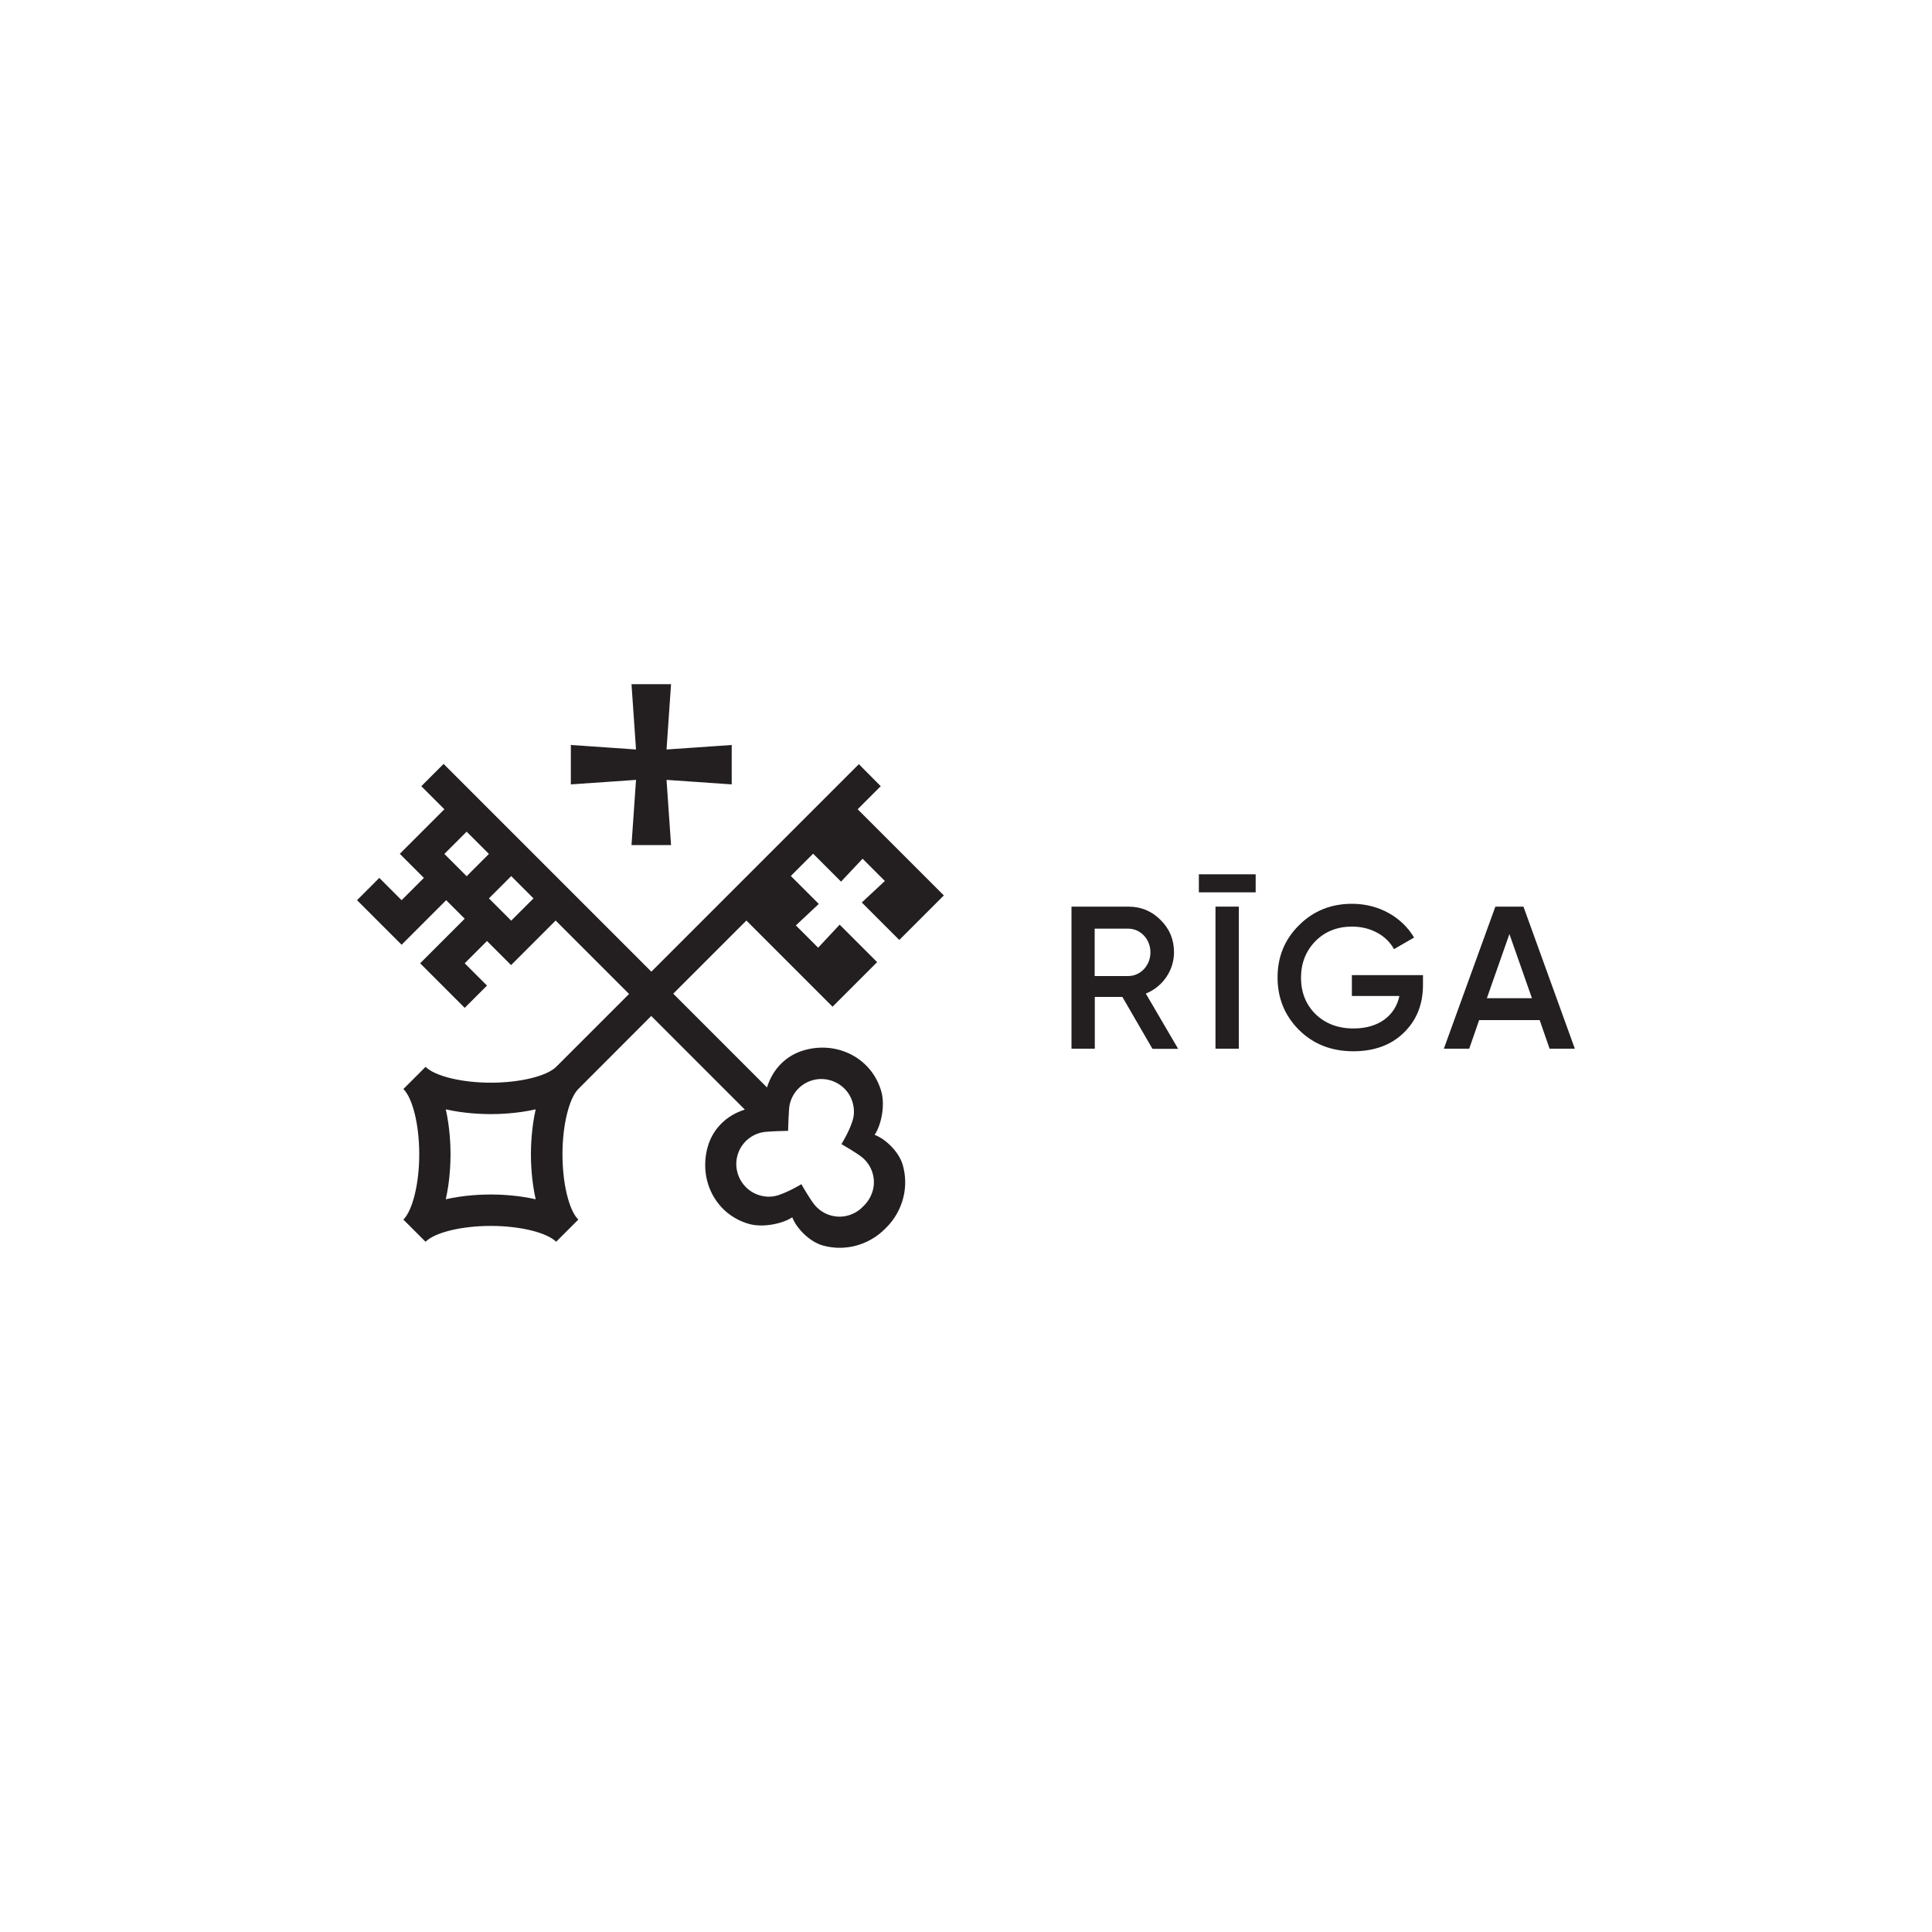
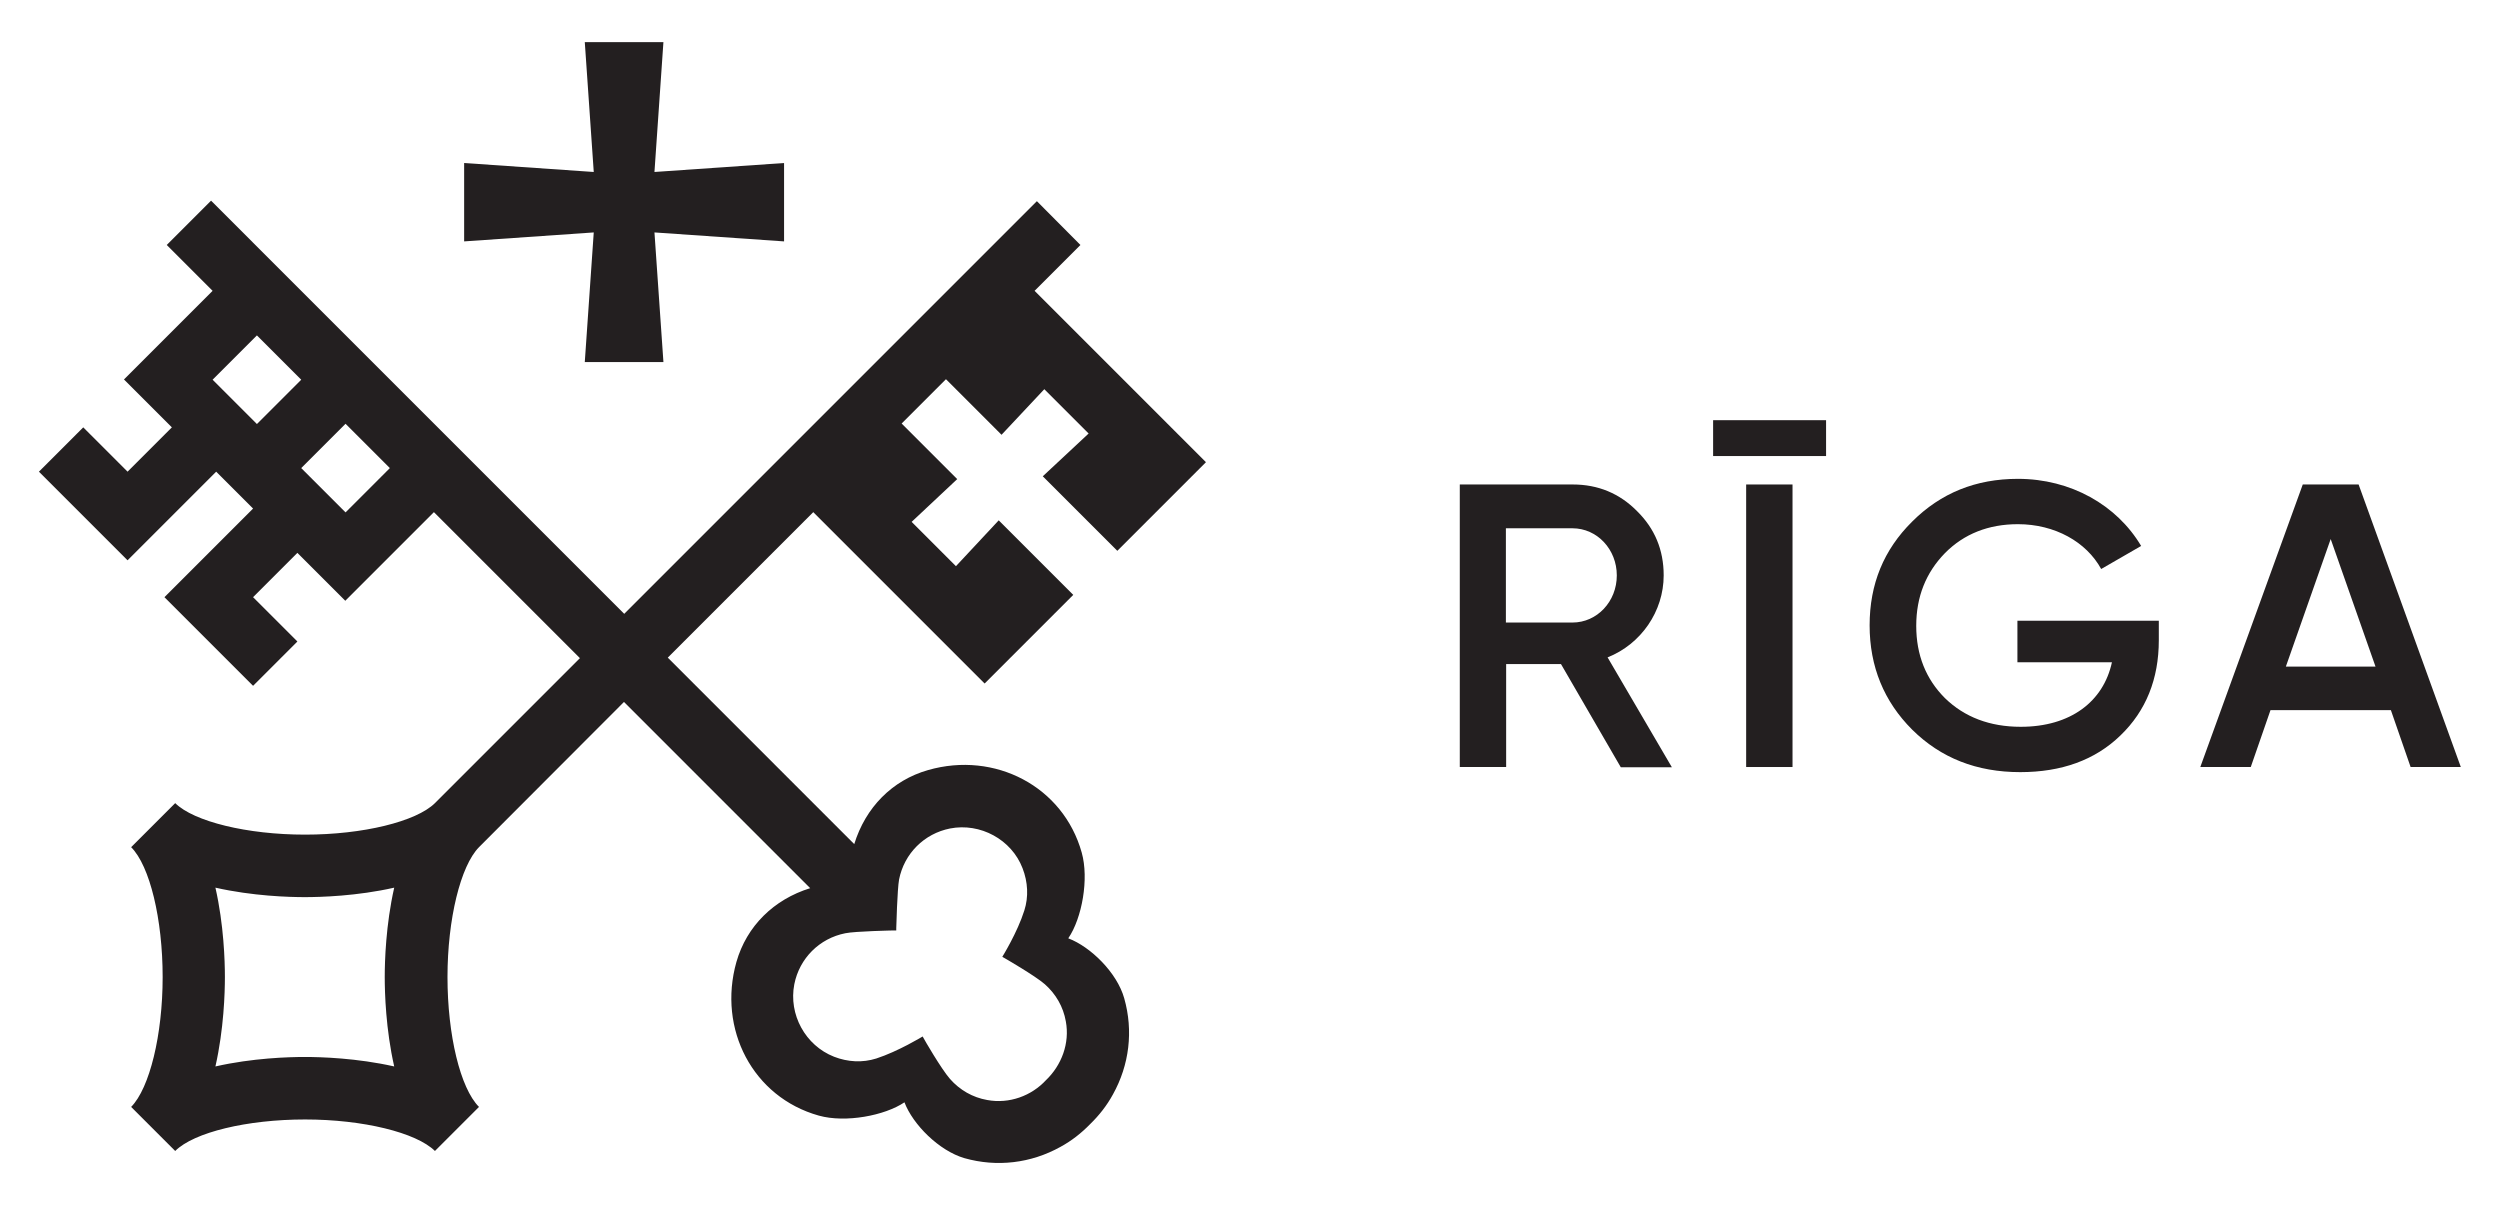
- <svg xmlns="http://www.w3.org/2000/svg" id="Layer_1" viewBox="0 0 150 150" width="200" height="200">
+ <svg xmlns="http://www.w3.org/2000/svg" viewBox="26.2 51.6 97.6 46.8" width="195" height="94" id="Layer_1">
  <defs>
    <style>.cls-1{fill:none;}.cls-2{fill:#231f20;}</style>
  </defs>
  <g>
    <path class="cls-2" d="M89.47,81.42l-2.33-4.02h-2.14v4.02h-1.81v-11.03h4.41c.99,0,1.83,.35,2.51,1.04,.69,.68,1.04,1.51,1.04,2.51,0,1.4-.88,2.68-2.19,3.2l2.51,4.29h-1.99Zm-4.48-9.33v3.69h2.6c.96,0,1.73-.82,1.73-1.84s-.77-1.84-1.73-1.84h-2.6Z" />
    <path class="cls-2" d="M93.08,67.88h4.41v1.4h-4.41v-1.4Zm1.29,2.51h1.81v11.03h-1.81v-11.03Z" />
    <path class="cls-2" d="M110.48,75.71v.76c0,1.51-.5,2.76-1.5,3.72-.99,.96-2.3,1.43-3.91,1.43-1.7,0-3.1-.55-4.22-1.66-1.1-1.1-1.66-2.46-1.66-4.07s.55-2.95,1.66-4.05c1.12-1.12,2.49-1.67,4.13-1.67,2.06,0,3.86,1.02,4.81,2.62l-1.56,.9c-.58-1.06-1.81-1.75-3.25-1.75-1.15,0-2.11,.38-2.85,1.13-.74,.76-1.12,1.7-1.12,2.84s.38,2.08,1.12,2.82c.76,.74,1.75,1.12,2.96,1.12,1.95,0,3.23-.99,3.56-2.52h-3.69v-1.62h5.52Z" />
    <path class="cls-2" d="M120.31,81.42l-.77-2.22h-4.7l-.77,2.22h-1.97l4-11.03h2.18l3.99,11.03h-1.95Zm-4.87-3.92h3.5l-1.75-4.98-1.75,4.98Z" />
    <path class="cls-2" d="M67.91,88.1c.53-.78,.81-2.31,.52-3.34-.72-2.58-3.39-3.97-6-3.22-1.4,.4-2.44,1.46-2.88,2.89l-7.28-7.28,5.68-5.68,6.69,6.69,3.46-3.46-2.91-2.91-1.67,1.79-1.73-1.73,1.78-1.67-1.9-1.9-.27-.27,1.73-1.73,2.17,2.17,1.67-1.78,1.73,1.73-1.79,1.67,2.91,2.91,3.46-3.46-6.69-6.69,1.79-1.79-1.7-1.71-16.11,16.11-16.13-16.13-1.73,1.73,1.79,1.79-1.73,1.73-1.73,1.73,1.87,1.87-1.73,1.73-1.73-1.73-1.73,1.73,1.73,1.73,1.73,1.73,1.73-1.73,1.73-1.73,1.44,1.44-1.73,1.73-1.73,1.73,1.73,1.73,1.73,1.73,1.73-1.73-1.73-1.73,1.73-1.73,1.87,1.87,1.73-1.73,1.73-1.73,5.7,5.7-5.66,5.66h0c-.73,.72-2.81,1.23-5.07,1.23s-4.34-.51-5.07-1.23l-1.72,1.72c.73,.73,1.23,2.81,1.23,5.07s-.51,4.34-1.23,5.07l1.72,1.72c.73-.73,2.81-1.23,5.07-1.23s4.34,.51,5.07,1.23l1.72-1.72c-.73-.73-1.23-2.81-1.23-5.07s.51-4.34,1.23-5.07h0s5.66-5.67,5.66-5.67l7.27,7.27c-1.42,.44-2.48,1.48-2.88,2.88-.74,2.62,.64,5.28,3.22,6,1.04,.29,2.57,0,3.34-.52,.33,.87,1.35,1.89,2.34,2.18,1.27,.36,2.6,.2,3.75-.44,.44-.24,.82-.54,1.16-.89,.35-.34,.65-.72,.89-1.16,.64-1.15,.8-2.48,.44-3.75-.28-1-1.31-2.01-2.18-2.34m-31.68-23.54l1.73,1.73-1.73,1.73-1.73-1.73,1.73-1.73Zm3.46,6.91l-1.73-1.73,1.73-1.73,1.73,1.73-1.73,1.73Zm-1.59,21.26c-.62,0-2.04,.04-3.49,.37,.33-1.46,.37-2.88,.37-3.49s-.04-2.04-.37-3.49c1.46,.33,2.88,.37,3.49,.37s2.04-.04,3.49-.37c-.33,1.46-.37,2.88-.37,3.49s.04,2.04,.37,3.49c-1.46-.33-2.88-.37-3.49-.37m28.94,.9c-.57,.62-1.44,.94-2.3,.78-.57-.1-1.07-.39-1.45-.82-.35-.4-1.03-1.58-1.03-1.59l-.04-.07s-.95,.58-1.81,.86c-.54,.17-1.11,.14-1.65-.07-1.12-.44-1.78-1.65-1.55-2.83,.2-1.01,.98-1.79,1.99-1.99,.38-.08,1.89-.11,1.9-.11h.09s0-.09,0-.09c0-.02,.04-1.52,.11-1.9,.2-1.01,.98-1.79,1.99-1.99,1.18-.23,2.4,.43,2.83,1.55,.21,.54,.24,1.12,.07,1.65-.27,.86-.86,1.81-.86,1.81l.07,.04s1.2,.69,1.59,1.03c.43,.38,.72,.88,.82,1.45,.16,.86-.17,1.72-.78,2.3" />
    <polygon class="cls-2" points="49.03 65.61 52.1 65.61 51.75 60.55 56.81 60.9 56.81 57.84 51.75 58.19 52.1 53.12 49.03 53.12 49.38 58.19 44.32 57.84 44.32 60.9 49.38 60.55 49.03 65.61" />
  </g>
  <rect class="cls-1" width="150" height="150" />
</svg>
